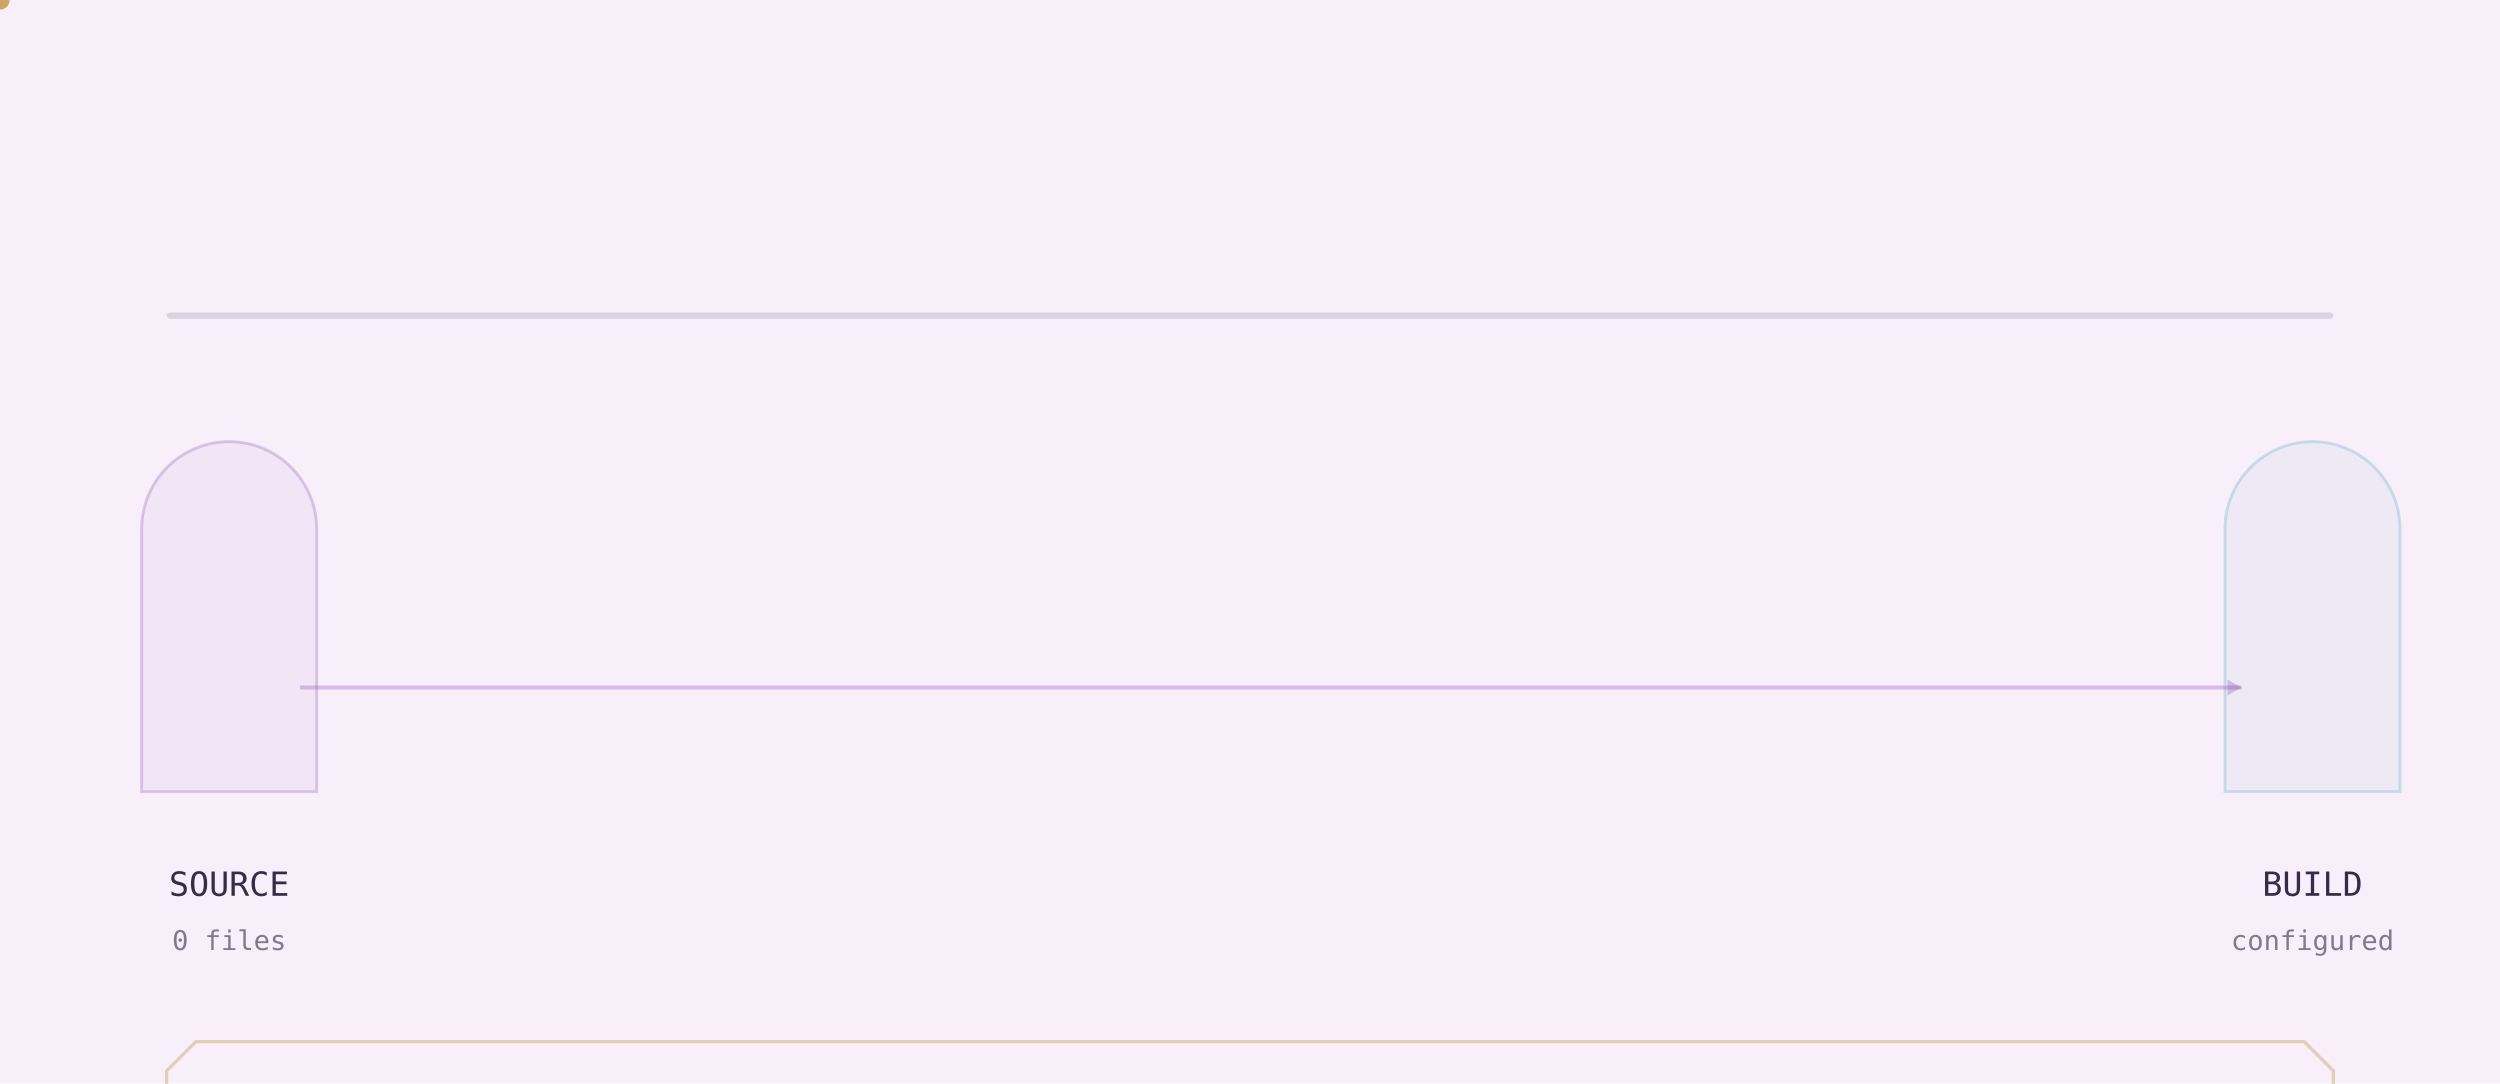
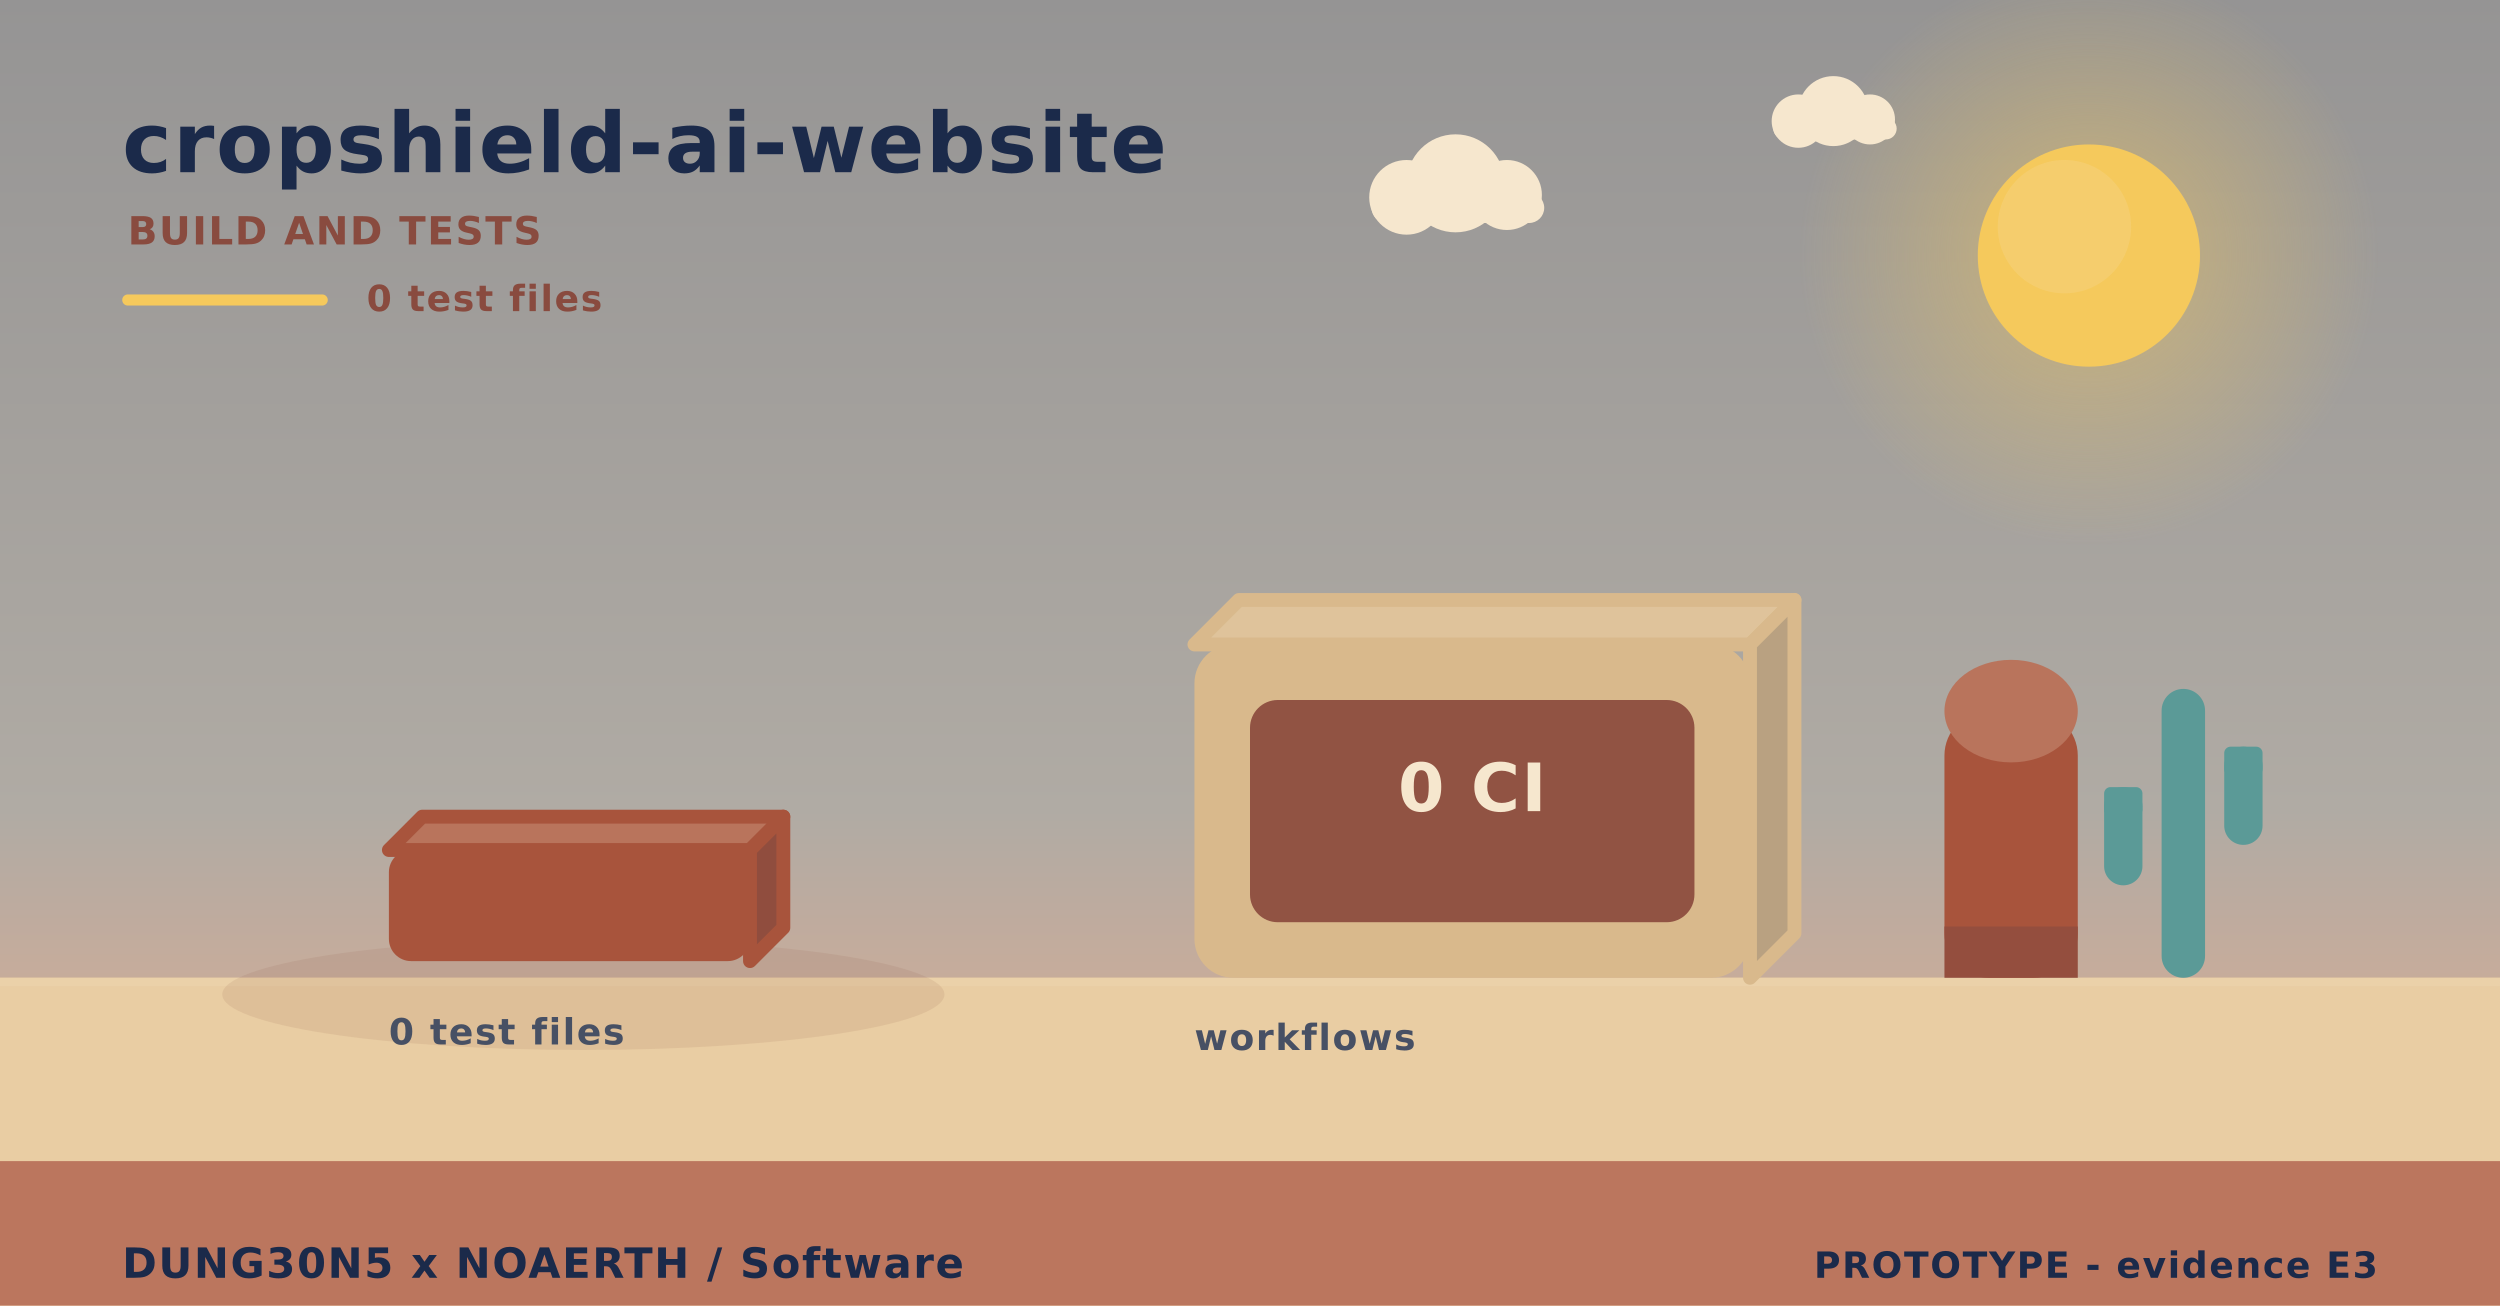
- <svg xmlns="http://www.w3.org/2000/svg" viewBox="0 0 1200 520" width="1200" height="520" role="img" aria-label="cropshield-ai-website build evidence">
-   <rect width="1200" height="520" fill="#f8effb" />
-   <defs>
-     <linearGradient id="gb" x1="0" y1="0" x2="1" y2="1">
-       <stop offset="0%" stop-color="#7a3dac" />
-       <stop offset="100%" stop-color="#389eb2" />
-     </linearGradient>
-   </defs>
-   <rect x="80.00" y="150.00" width="1040.00" height="3.00" rx="2.00" fill="rgba(37,22,52,0.140)" opacity="1.00" />
-   <path d="M68.00,380.00 L68.00,254.00 A42.00,42.00 0 0 1 152.00,254.00 L152.00,380.00 Z" fill="rgba(122,61,172,0.100)" opacity="0.55" stroke="rgba(122,61,172,0.450)" stroke-width="1.4" />
-   <polygon points="-192.26,189.00 -136.83,221.00 -136.83,157.00 -192.26,125.00" fill="#735c30" opacity="0.95" />
-   <polygon points="-247.68,221.00 -192.26,253.00 -192.26,189.00 -247.68,157.00" fill="#2c7b8b" opacity="0.95" />
-   <polygon points="-192.26,125.00 -136.83,157.00 -192.26,189.00 -247.68,157.00" fill="#7a3dac" opacity="0.95" />
-   <text x="110" y="430" font-family="ui-monospace,Menlo,monospace" font-size="16" fill="rgba(37,22,52,0.900)" text-anchor="middle">SOURCE</text>
-   <text x="110" y="456" font-family="ui-monospace,Menlo,monospace" font-size="13" fill="rgba(37,22,52,0.550)" text-anchor="middle">0 files</text>
-   <path d="M1068.00,380.00 L1068.00,254.00 A42.00,42.00 0 0 1 1152.00,254.00 L1152.00,380.00 Z" fill="rgba(56,158,178,0.100)" opacity="0.55" stroke="rgba(56,158,178,0.450)" stroke-width="1.4" />
-   <polygon points="673.77,689.00 729.19,721.00 729.19,657.00 673.77,625.00" fill="#735c30" opacity="0.95" />
-   <polygon points="618.34,721.00 673.77,753.00 673.77,689.00 618.34,657.00" fill="#2c7b8b" opacity="0.95" />
-   <polygon points="673.77,625.00 729.19,657.00 673.77,689.00 618.34,657.00" fill="#389eb2" opacity="0.95" />
-   <text x="1110" y="430" font-family="ui-monospace,Menlo,monospace" font-size="16" fill="rgba(37,22,52,0.900)" text-anchor="middle">BUILD</text>
-   <text x="1110" y="456" font-family="ui-monospace,Menlo,monospace" font-size="13" fill="rgba(37,22,52,0.550)" text-anchor="middle">configured</text>
-   <line x1="144.00" y1="330.00" x2="1076.00" y2="330.00" stroke="rgba(122,61,172,0.500)" stroke-width="2.00" opacity="0.55" />
-   <polygon points="1076.00,330.00 1069.20,326.20 1069.20,333.80" fill="rgba(122,61,172,0.500)" opacity="0.55" />
-   <g opacity="0.9">
-     <circle cx="0.00" cy="0.00" r="4.60" fill="#c79e52" opacity="1.00" />
-     <animateTransform attributeName="transform" type="translate" values="144.00,330.00 1076.00,330.00" dur="5.333s" begin="0.0s" repeatCount="indefinite" />
-     <animateTransform attributeName="transform" type="translate" values="1076.00,330.00 144.00,330.00" dur="5.333s" begin="2.667s" repeatCount="indefinite" />
+ <svg xmlns="http://www.w3.org/2000/svg" width="900" height="470" viewBox="0 0 900 470" role="img" aria-label="cropshield-ai-website - how it is verified">
+   <linearGradient id="skyb" x1="0" y1="0" x2="0" y2="1">
+     <stop offset="0" stop-color="#959494" />
+     <stop offset="0.62" stop-color="#b0aba4" />
+     <stop offset="1" stop-color="#f3ad8a" />
+   </linearGradient>
+   <rect width="900" height="470" fill="url(#skyb)" />
+   <radialGradient id="sunb">
+     <stop offset="0.35" stop-color="#f5c95c" stop-opacity="0.34" />
+     <stop offset="1" stop-color="#f5c95c" stop-opacity="0" />
+   </radialGradient>
+   <circle cx="752" cy="92" r="104" fill="url(#sunb)" />
+   <circle cx="752" cy="92" r="40" fill="#f5c95c" />
+   <circle cx="743.2" cy="81.6" r="24" fill="#f5d27e" opacity="0.5" />
+   <g>
+     <circle cx="524" cy="66" r="17.64" fill="#f6e7ce" />
+     <circle cx="506.36" cy="71.04" r="13.44" fill="#f6e7ce" />
+     <circle cx="542.48" cy="70.2" r="12.6" fill="#f6e7ce" />
+     <rect x="493.76" y="69.36" width="62.16" height="10.92" rx="5.46" fill="#f6e7ce" />
+     <animateTransform attributeName="transform" type="translate" values="0 0;24 0;0 0" dur="36s" begin="0s" repeatCount="indefinite" />
  </g>
-   <path d="M94.00,500.00 H1106.00 L1120.00,514.00 V546.00 L1106.00,560.00 H94.00 L80.00,546.00 V514.00 Z" fill="none" stroke="rgba(199,158,82,0.500)" stroke-width="1.60" opacity="0.80" />
-   <text x="600" y="536" font-family="ui-monospace,Menlo,monospace" font-size="16" fill="rgba(199,158,82,0.950)" text-anchor="middle">no test suite present in this repository — shown as measured, not implied</text>
+   <g>
+     <circle cx="660" cy="40" r="12.6" fill="#f6e7ce" />
+     <circle cx="647.4" cy="43.6" r="9.6" fill="#f6e7ce" />
+     <circle cx="673.2" cy="43" r="9" fill="#f6e7ce" />
+     <rect x="638.4" y="42.4" width="44.4" height="7.8" rx="3.9" fill="#f6e7ce" />
+     <animateTransform attributeName="transform" type="translate" values="0 0;-18 0;0 0" dur="46s" begin="3s" repeatCount="indefinite" />
+   </g>
+   <rect x="0" y="352" width="900" height="118" fill="#e9cda3" />
+   <rect x="0" y="352" width="900" height="3" fill="#ebd1a9" />
+   <text x="44" y="62" font-family="Verdana,DejaVu Sans,sans-serif" font-size="30" font-weight="700" letter-spacing="0.6" fill="#1b2a4a" text-anchor="start">cropshield-ai-website</text>
+   <text x="46" y="88" font-family="Verdana,DejaVu Sans,sans-serif" font-size="14" font-weight="700" letter-spacing="0.6" fill="#894b3f" text-anchor="start">BUILD AND TESTS</text>
+   <rect x="44" y="106" width="74" height="4" rx="2" fill="#f5c95c" />
+   <text x="132" y="112" font-family="Verdana,DejaVu Sans,sans-serif" font-size="13" font-weight="700" letter-spacing="0.6" fill="#894b3f" text-anchor="start">0 test files</text>
+   <ellipse cx="210" cy="358" rx="130" ry="20" fill="rgba(138,90,68,0.11)" />
+   <g>
+     <path d="M140,306 L270,306 L282,294 L152,294 Z" fill="#b9745c" stroke="#a8543c" stroke-width="5" stroke-linejoin="round" />
+     <path d="M270,306 L282,294 L282,334 L270,346 Z" fill="#904d3e" stroke="#a8543c" stroke-width="5" stroke-linejoin="round" />
+     <rect x="140" y="306" width="130" height="40" rx="8" fill="#a8543c" />
+     <animateTransform attributeName="transform" type="translate" values="0 10;0 0" dur="0.8s" begin="0.5s" fill="freeze" />
+   </g>
+   <text x="140" y="376" font-family="Verdana,DejaVu Sans,sans-serif" font-size="13" font-weight="700" letter-spacing="0.6" fill="#475064" text-anchor="start">0 test files</text>
+   <path d="M430,232 L630,232 L646,216 L446,216 Z" fill="#dfc39b" stroke="#d9b98c" stroke-width="5" stroke-linejoin="round" />
+   <path d="M630,232 L646,216 L646,336 L630,352 Z" fill="#b9a181" stroke="#d9b98c" stroke-width="5" stroke-linejoin="round" />
+   <rect x="430" y="232" width="200" height="120" rx="14" fill="#d9b98c" />
+   <rect x="450" y="252" width="160" height="80" rx="10" fill="#8c4c3f" opacity="0.94" />
+   <text x="530" y="292" font-family="Verdana,DejaVu Sans,sans-serif" font-size="24" font-weight="700" letter-spacing="0.6" fill="#f6e7ce" text-anchor="middle">0 CI</text>
+   <text x="430" y="378" font-family="Verdana,DejaVu Sans,sans-serif" font-size="13" font-weight="700" letter-spacing="0.6" fill="#475064" text-anchor="start">workflows</text>
+   <rect x="700" y="256" width="48" height="96" rx="16" fill="#a8543c" />
+   <ellipse cx="724" cy="256" rx="24" ry="18.46" fill="#b9745c" />
+   <rect x="700" y="333.54" width="48" height="18.46" fill="#944e3e" />
+   <rect x="778.18" y="248" width="15.64" height="104" rx="7.82" fill="#5b9a97" />
+   <rect x="757.48" y="283.36" width="13.8" height="35.36" rx="6.9" fill="#5b9a97" />
+   <rect x="757.48" y="283.36" width="13.8" height="10.4" rx="2.3" fill="#5b9a97" />
+   <rect x="800.72" y="268.8" width="13.8" height="35.36" rx="6.9" fill="#5b9a97" />
+   <rect x="800.72" y="268.8" width="13.8" height="10.4" rx="2.3" fill="#5b9a97" />
+   <rect x="0" y="418" width="900" height="52" rx="0" fill="#b87159" opacity="0.94" />
+   <text x="44" y="460" font-family="Verdana,DejaVu Sans,sans-serif" font-size="15" font-weight="700" letter-spacing="0.6" fill="#1b2a4a" text-anchor="start">DUNG30N5 x NOAERTH  /  Software</text>
+   <text x="856" y="460" font-family="Verdana,DejaVu Sans,sans-serif" font-size="13" font-weight="700" letter-spacing="0.6" fill="#1b2a4a" text-anchor="end">PROTOTYPE  -  evidence E3</text>
</svg>
